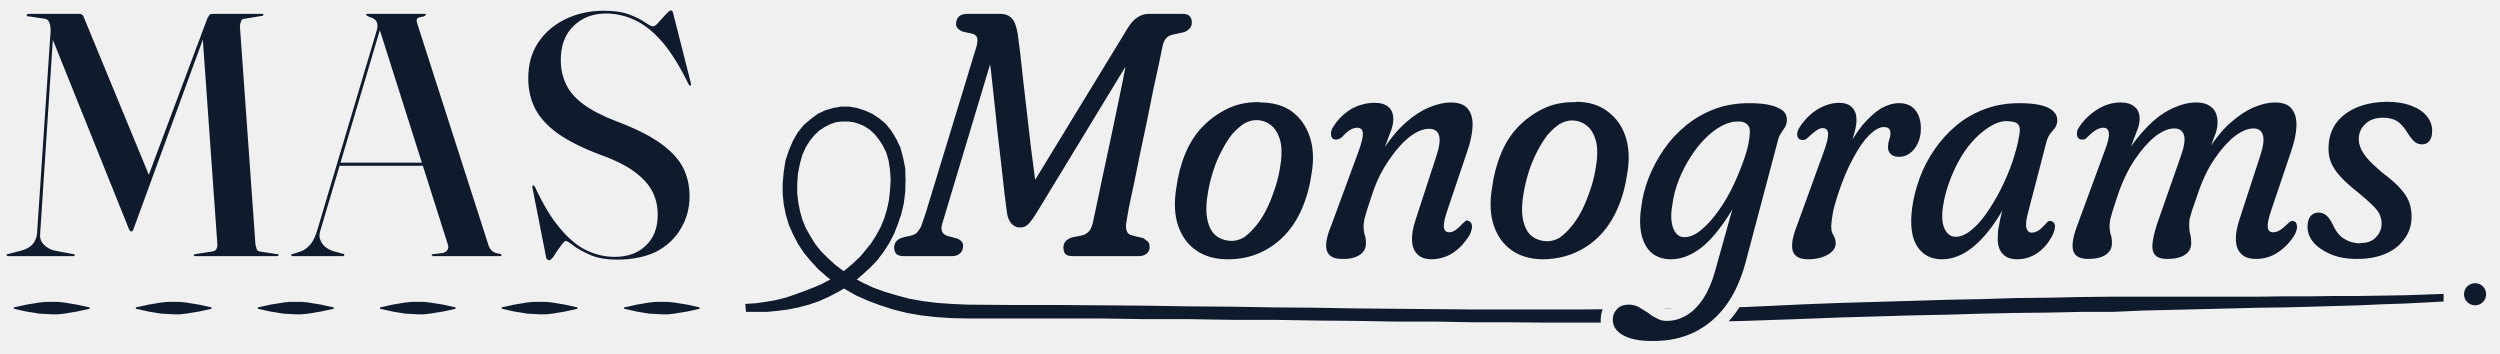
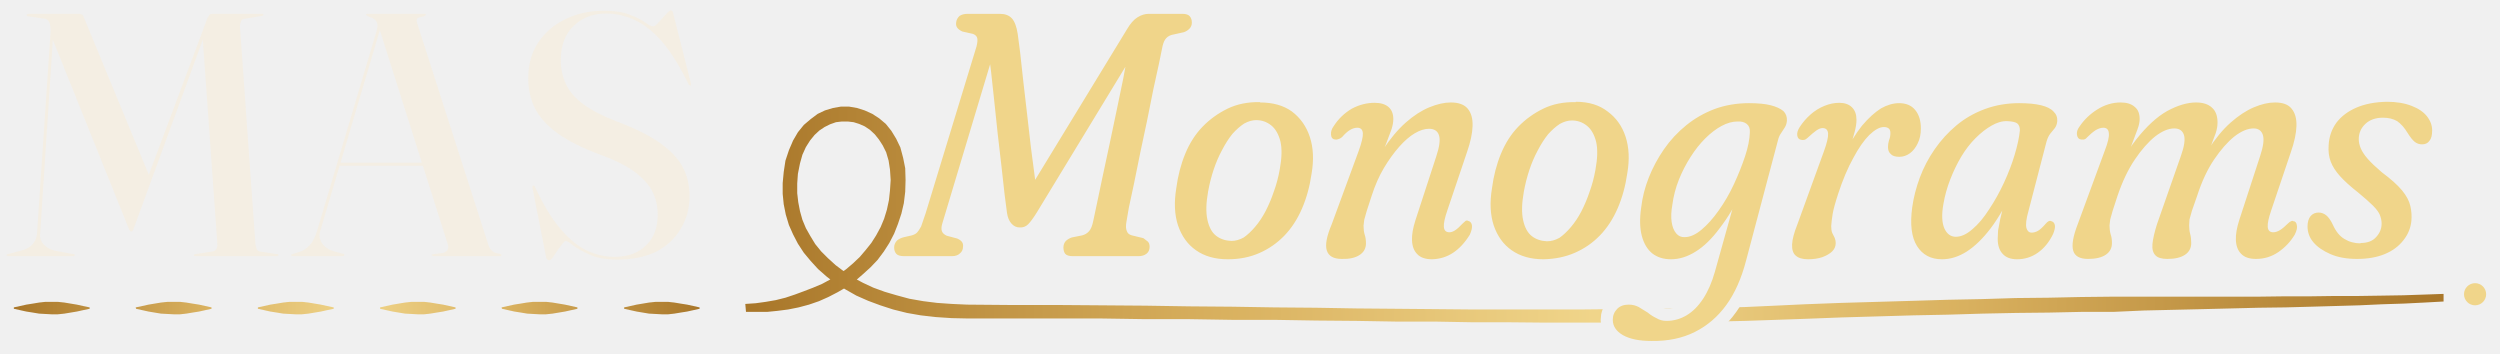
<svg xmlns="http://www.w3.org/2000/svg" viewBox="-2 -74 722.2 102" role="img" aria-label="MAS Monograms">
  <defs>
    <linearGradient id="k-gT" gradientTransform="rotate(0 .5 .5)">
-       <stop offset="0" style="stop-color:#0F1B2D" />
-       <stop offset="0.28" style="stop-color:#0F1B2D" />
-       <stop offset="0.5" style="stop-color:#0F1B2D" />
-       <stop offset="0.72" style="stop-color:#0F1B2D" />
-       <stop offset="1" style="stop-color:#0F1B2D" />
+       <stop offset="0" style="stop-color:#A9772A" />
+       <stop offset="0.28" style="stop-color:#D9B15F" />
+       <stop offset="0.5" style="stop-color:#F0D58A" />
+       <stop offset="0.72" style="stop-color:#D9B15F" />
+       <stop offset="1" style="stop-color:#A9772A" />
    </linearGradient>
    <mask id="k-mT" maskUnits="userSpaceOnUse" x="-12" y="-84" width="742.2" height="122">
      <rect x="-12" y="-84" width="742.2" height="122" fill="#fff" />
      <path d="M502.4 1.4q-2 7.6-5.7 12.7-3.7 5.2-9.1 7.8t-12.5 2.6q-5.3 0-8.3-1.7-2.9-1.7-2.9-4.4 0-1.9 1.3-3.2 1.2-1.2 3.3-1.2 1.6 0 2.9.7l2.6 1.6q1.2 1 2.5 1.6 1.3.8 2.9.8 3.1 0 5.8-1.6t4.8-4.8 3.4-7.8l7.1-25.4 1.2 1.2q-3.4 7.1-6.9 11.6-3.4 4.6-7 6.8-3.5 2.2-7.1 2.2-3.2 0-5.4-1.7-2.1-1.7-3-5-.9-3.4-.2-8.2.5-4.4 2.2-8.7t4.4-8.2 6.4-6.9 8.2-4.7q4.6-1.7 10-1.7 3.8 0 6.2.6t3.7 1.7q1.1 1.1 1 2.8-.1 1.1-.6 1.9l-1.1 1.7q-.6.8-.9 2.1Zm-21.3-16.2q-.5 2.8-.2 4.9t1.3 3.3 2.5 1.1q2.3 0 4.9-2.2 2.5-2.1 4.9-5.5 2.5-3.5 4.4-7.6t3.2-8 1.4-7q.1-1.6-.9-2.4t-2.7-.7q-2.2 0-4.6 1.3t-4.7 3.6-4.2 5.3q-2 3.1-3.4 6.6t-1.9 7.3" fill="#000" stroke="#000" stroke-width="7" stroke-linejoin="round" />
    </mask>
  </defs>
  <g style="fill:url(#k-gT)">
    <path d="M213.5 16.1h6.1l3-.3 3.1-.4 3-.6 3-.8 2.9-1 2.7-1.2 2.7-1.4 2.6-1.5 2.4-1.7 2.3-2 2.2-2 2-2.1 1.8-2.4 1.6-2.5 1.4-2.7 1.1-2.8 1-3 .7-3 .4-3.3.1-3.4-.1-3.4-.6-3-.8-3-1.2-2.5-1.4-2.3-1.6-2-1.9-1.6-2-1.3-2.2-1-2.2-.7-2.3-.4h-2.4l-2.3.4-2.3.7-2.1 1-2 1.5-2 1.7-1.7 2.1-1.4 2.4-1.2 2.8-1 3-.5 3.3-.3 3.2v3.1l.3 3 .6 3 .9 3 1.2 2.7 1.4 2.7 1.7 2.6 2 2.4 2.1 2.3 2.5 2.2 2.6 2 3 1.8 3 1.7 3.4 1.5 3.5 1.3 3.7 1.2 4 1 4 .7 4.4.5 4.5.3 4.6.1H316l13 .2h12.7l12.4.2h12.2l12 .2 11.6.1 11.4.2h11.2l11 .2H434l10.4.1h29.9l9.5-.1 9.3-.2 9-.2 8.8-.3 8.6-.3 10.5-.4 10.4-.3 10.3-.3 10-.2 10-.3 9.7-.2 9.5-.1 9.3-.2h9.2l8.9-.4 8.6-.2 8.5-.2 8.1-.2 8-.2 7.7-.1 7.4-.2 7.1-.2 6.9-.2 6.5-.3 6.3-.2 6-.3 5.5-.3v-2.2l-5.7.2-5.9.2-6.2.1-6.6.1h-6.8l-7.2.1h-7.4l-7.7.1h-42.1l-9.1.1-9.4.2-9.5.1-9.7.3-10 .2-10 .3-10.3.3-10.4.3-10.6.4-8.5.4-8.8.4-9 .2-9.3.2-9.4.2h-9.7l-10 .1h-31.3l-10.9-.1-11.1-.1-11.5-.1-11.6-.2-12-.1-12.2-.2-12.4-.1-12.7-.2-13-.1-13.2-.1h-13.5l-11.8-.1-4.4-.2-4.3-.3-4-.5-4-.7-3.7-1-3.4-1-3.3-1.2-3-1.4-3-1.6-2.5-1.7-2.4-1.8-2.2-2-2-2-1.7-2.1-1.4-2.3-1.3-2.3-1-2.4-.7-2.5-.5-2.6-.3-2.6V-21l.2-2.8.6-3 .7-2.5 1-2.2 1.2-1.9 1.3-1.6 1.4-1.3 1.5-1 1.6-.8 1.7-.6 1.7-.2h1.7l1.7.2 1.6.5 1.6.7 1.5 1 1.4 1.3 1.2 1.5L253-32l1 2 .7 2.4.4 2.6.2 3-.2 3-.3 2.8-.6 2.8-.8 2.6-1 2.4-1.3 2.4-1.4 2.2-1.6 2-1.7 2-2 1.9-2 1.7-2.2 1.5-2.3 1.4-2.4 1.3-2.6 1.1-2.6 1-2.7 1-2.7.9-2.8.7-2.9.5-2.9.4-3 .2Z" mask="url(#k-mT)" />
    <path d="m2 15.2 1.8.4 1.8.4 1.9.3 1.8.3 1.8.1 1.8.1h1.8l1.9-.2 1.8-.3 1.8-.3 1.8-.4 1.9-.4v-.4l-1.9-.4-1.8-.4-1.8-.3-1.8-.3-1.9-.2h-3.6l-1.8.2-1.8.3-1.9.3-1.8.4-1.8.4Zm35.3 0 1.8.4 1.8.4 1.8.3 1.8.3 1.9.1 1.8.1H50l1.8-.2 1.8-.3 1.9-.3 1.8-.4 1.8-.4v-.4l-1.8-.4-1.8-.4-1.9-.3-1.8-.3-1.8-.2h-3.6l-1.9.2-1.8.3-1.8.3-1.8.4-1.9.4Zm35.2 0 1.8.4 1.8.4 1.9.3 1.8.3 1.8.1 1.8.1h1.8l1.9-.2 1.8-.3 1.8-.3 1.8-.4 1.9-.4v-.4l-1.9-.4-1.8-.4-1.8-.3-1.8-.3-1.8-.2h-3.7l-1.8.2-1.8.3-1.9.3-1.8.4-1.8.4Zm35.3 0 1.8.4 1.8.4 1.8.3 1.8.3 1.9.1 1.8.1h1.8l1.8-.2 1.8-.3 1.9-.3 1.8-.4 1.8-.4v-.4l-1.8-.4-1.8-.4-1.9-.3-1.8-.3-1.8-.2h-3.6l-1.9.2-1.8.3-1.8.3-1.8.4-1.8.4Zm35.2 0 1.8.4 1.8.4 1.9.3 1.8.3 1.8.1 1.8.1h1.8l1.9-.2 1.8-.3 1.8-.3 1.8-.4 1.8-.4v-.4l-1.8-.4-1.8-.4-1.8-.3-1.8-.3-1.8-.2H152l-1.8.2-1.8.3-1.9.3-1.8.4-1.8.4Zm35.3 0 1.8.4 1.8.4 1.8.3 1.8.3 1.9.1 1.8.1h1.8l1.8-.2 1.8-.3 1.9-.3 1.8-.4 1.8-.4v-.4l-1.8-.4-1.8-.4-1.9-.3-1.8-.3-1.8-.2h-3.6l-1.9.2-1.8.3-1.8.3-1.8.4-1.8.4Z" />
  </g>
-   <circle cx="713" cy="11" r="3.2" style="fill:#0F1B2D" />
-   <path d="m41.2-23-1 1.6 17.7-47.3.6-1q.3-.3.8-.3H74l.1.3-.1.2-.4.1-4.8.8q-.8 0-1.1.6t-.4 1.5l4.5 63.2.4 1.4q.3.5 1.2.6l4.5.7h.4q.2.1.2.3l-.2.2-.3.1H54.5L54-.1v-.2l.1-.2.4-.1 4.5-.7q1-.1 1.4-.6t.4-1.4l-4.3-60.5.7-.4-20.5 56q-.2.7-.4.9l-.4.2-.2-.1-.3-.3-.3-.7-22.2-55.2.5-1.2L9.6-6.5q-.2 1.8 1 3.1t3.2 1.8l5.3 1h.3q.2.1.2.3l-.1.2-.3.1H.2L0-.1l-.1-.2v-.2l.4-.1 3.8-1q2-.5 3.2-1.7 1.2-1.3 1.4-3.2l3.8-56.8q.3-2.5-.1-3.8-.4-1.4-1.6-1.5l-4-.6-.9-.1q-.2-.1-.2-.3 0-.4.8-.4H21q.4 0 .8.3.3.2.5.9Zm54.7-4h26l.1.9H95.8ZM97.4-.3v.2L97 0H82.5l-.3-.1-.1-.2.1-.2.3-.1 2.2-.7q1.4-.4 2.8-1.9T89.8-8l17-57.1q.5-1.6 0-2.6t-2.1-1.4l-.7-.4-.3-.2.1-.2.4-.1H121v.3l-.2.2q-.1.2-.6.3-1.5.2-1.7.6-.3.4.1 1.6l20.5 63.8q.4 1.2 1.2 1.8t2.1.7l.4.2.1.2-.1.2-.3.1h-19.4l-.2-.1-.2-.2q0-.2.2-.2l.3-.1 2.7-.3q1.1-.3 1.4-1 .4-.6 0-1.7L107.5-66l1-1.9-17.8 60Q90-6 90.5-4.8q.5 1.4 1.7 2.3t3 1.3l1.8.5h.3q.2.1.2.3M176.4 1q-4.9 0-8-1.4T163.7-3q-1.7-1.4-2.3-1.4-.3 0-1 .9L159-1.6l-1.3 2q-.7.8-1 .8t-.5-.2q-.3-.2-.4-.5l-4-20.3v-.4l.1-.2h.3l.3.3q3.6 7.8 7.4 12.2 3.8 4.5 7.7 6.3t7.9 1.8q5.7 0 9-3.2 3.5-3.2 3.5-9 0-3.6-1.5-6.6t-5.1-5.7-10-5q-7.7-2.9-12.2-6.1-4.6-3.3-6.6-7.2t-2-8.8q0-5.9 2.8-10.2 2.9-4.4 7.8-6.8 5-2.5 11.3-2.5 4.4 0 7.3 1.1t4.6 2.3 2.3 1.1q.6 0 1.6-1.2l2-2.2q1.1-1.2 1.5-1.2l.3.1q.2.1.3.5l5.2 20.5v.4l-.1.3-.2-.1-.3-.2q-3.9-8-7.7-12.4t-7.9-6.3-8.3-1.9q-5.7 0-9.4 3.6-3.7 3.5-3.7 9.9 0 3.7 1.5 6.9 1.4 3.1 5 5.8 3.5 2.6 9.7 5 8 3 12.6 6.3t6.5 7 1.9 8.3q0 5.1-2.5 9.3-2.4 4.2-7.1 6.7Q182.8 1 176.3 1" style="fill:#0F1B2D" />
-   <path d="m297.7-17.3-4.6 1.7 30.5-50q1.4-2.4 3-3.4t3.2-1h9.8q1.5 0 2.1.7t.6 1.8-.7 1.8-1.6 1l-3.6.8q-1.2.4-1.8 1.3t-.9 2.6l-.9 4.4-1.6 7.3-1.8 9-2 9.4-1.8 8.9-1.5 7-.7 4.1q-.3 1.7.1 2.6.3 1 1.5 1.3l3.3.8 1.3 1q.5.5.5 1.5 0 1.3-.9 2t-2.3.7h-19q-1.6 0-2.2-.7-.5-.7-.5-1.8t.7-1.9q.8-.7 1.7-1l3-.6q1.2-.3 2-1.2t1.2-2.9l1-4.7 1.7-8.1 2.1-9.8 2.1-10 1.8-8.7 1.1-6 .9.4-27 44.4q-1.5 2.4-2.5 3.4t-2.5.9q-1.3 0-2.3-1.1t-1.3-3.1l-.7-5.4-.9-8.1-1.1-9.5-1-9.5-.9-8.3-.7-5.5 1.5-.2-14.9 49.6q-.4 1.4-.1 2.2t1.4 1.3l3 .8q1.9.8 1.7 2.3 0 1.3-.9 2-.8.8-2.3.8h-13.8q-1.7 0-2.3-.7t-.6-1.8.8-2q.8-.7 2.1-1l2.2-.5q1-.3 1.5-.8t1.2-1.8l1.3-3.8 14.7-48.2q.4-1.6.2-2.4t-1.2-1.2l-3.1-.7q-.9-.4-1.4-1t-.4-1.5q.1-1.2 1-2 .9-.6 2.3-.6h9.4q2.2 0 3.4 1.3t1.7 4.5l.7 5.4.9 8.2 1.1 9.5 1.1 9.6 1.1 8.4zM362-44.4q5.6 0 9.2 2.6 3.7 2.8 5.2 7.4t.5 10.5q-.8 5.6-2.8 10.2T369-5.9t-7.2 5-9.1 1.8q-5.5 0-9.2-2.6-3.6-2.5-5.2-7.2-1.5-4.6-.5-10.7.7-5.4 2.6-10t5-7.8 7.2-5.2 9.4-1.9m-8.3 40.1q1.8 0 3.6-1 1.7-1.2 3.3-3.1 1.7-2 3-4.5 1.4-2.7 2.4-5.7 1.1-3 1.7-6.4.9-4.9.2-8-.8-3.2-2.7-4.7t-4.3-1.5q-1.7 0-3.5 1-1.7 1.1-3.4 3-1.6 2-3 4.7-1.4 2.6-2.4 5.6t-1.6 6.3q-.9 5-.2 8.2t2.5 4.6 4.4 1.5m30-29.3q-1.1-.1-1.2-1.4t.8-2.5q2-3.1 5.2-5 3.2-1.7 6.6-1.7 2.6 0 4 1.2t1.4 3.5q0 1.3-.5 2.9l-1.5 4-2.3 5.9q-1.4 3.6-3 8.6l-1.6-.2q2.6-7.2 5.8-12.2 3.3-5 6.7-8t6.8-4.4 6.2-1.4q3.4 0 4.9 1.8t1.4 5-1.6 7.5l-5.7 16.9q-1.1 3.2-1 4.7.1 1.6 1.6 1.6.8 0 1.7-.6t2.2-2l.8-.7q.4-.2.7 0 .9.2 1.1 1.2t-.6 2.8q-2.1 3.4-4.8 5.2T411.7.9q-2.9 0-4.3-1.5-1.4-1.4-1.5-4-.1-2.4 1-5.8l6-18.4q1.4-4.2.8-6.1t-2.9-1.9q-1.9 0-4.1 1.3t-4.5 3.9-4.4 6.1-3.6 8.2l-1.4 4.3-.7 2.5-.2 1.7q0 1.4.3 2.5.4 1.1.4 2.6 0 2.2-1.9 3.4T385.6.8q-3.5 0-4.3-2.4t1.4-7.6l7.8-21.2q1.3-3.6 1.2-5.1-.1-1.6-1.6-1.6-1.1 0-2.2.7t-2.2 2q-.6.5-1.1.6-.5.2-.9.1m69.5-10.9q5.6 0 9.2 2.8 3.7 2.7 5.2 7.3t.5 10.5q-.8 5.6-2.8 10.2T460.2-6 453-1 443.9.9q-5.5 0-9.2-2.6-3.6-2.5-5.2-7.2-1.5-4.6-.5-10.7.7-5.4 2.6-10t5-7.8 7.2-5.2 9.4-1.9m-8.3 40.2q1.8 0 3.6-1 1.7-1.2 3.3-3.1 1.7-2 3-4.5 1.4-2.7 2.4-5.7 1.1-3 1.7-6.4.9-4.9.2-8-.8-3.2-2.7-4.7t-4.3-1.5q-1.7 0-3.5 1-1.7 1.1-3.4 3-1.6 2-3 4.7-1.4 2.6-2.4 5.6t-1.6 6.3q-.9 5-.2 8.2t2.5 4.6 4.4 1.5m57.5 5.6q-2 7.7-5.7 12.8t-9.1 7.8-12.5 2.6q-5.3 0-8.3-1.7-2.9-1.7-2.9-4.4 0-1.9 1.3-3.2 1.2-1.2 3.3-1.2 1.6 0 2.9.7l2.6 1.6q1.2 1 2.5 1.6 1.3.8 2.9.8 3.1 0 5.8-1.6t4.8-4.8 3.4-7.8l7.1-25.4 1.2 1.2q-3.4 7.1-6.9 11.6-3.4 4.6-7 6.8-3.5 2.2-7.1 2.2-3.2 0-5.4-1.7-2.1-1.7-3-5-.9-3.4-.2-8.2.5-4.4 2.2-8.7t4.4-8.2 6.4-6.9 8.2-4.7q4.6-1.7 10-1.7 3.8 0 6.2.6t3.7 1.7q1.1 1.1 1 2.8-.1 1.1-.6 1.9l-1.1 1.7q-.6.8-.9 2.1Zm-21.3-16.1q-.5 2.8-.2 4.9t1.3 3.3 2.5 1.1q2.3 0 4.9-2.2 2.5-2.1 4.9-5.5 2.5-3.5 4.4-7.6t3.2-8 1.4-7q.1-1.6-.9-2.4t-2.7-.7q-2.2 0-4.6 1.3t-4.7 3.6-4.2 5.3q-2 3.1-3.4 6.6t-1.9 7.3m37.3-18.8q-1-.1-1.2-1.2t.7-2.5q1.3-2 3.1-3.6t4-2.5 4.3-.9q2.4 0 3.7 1.3t1.3 3.6q0 1.5-.5 3.4t-1.3 4.6l-2.1 6.3-3 8.8-1.5-.1q2.2-7.4 4.7-12.7 2.6-5.2 5.3-8.6 2.8-3.3 5.5-5 2.7-1.5 5.2-1.5 3 0 4.6 1.9 1.7 2 1.7 5.4 0 2.5-.9 4.3-.9 1.9-2.3 2.9t-3 1q-1.8 0-2.5-.8-.8-.7-.8-2 0-1 .3-2 .4-.9.4-2.1 0-.9-.5-1.3t-1.4-.4q-1.8 0-4.2 2.3-2.3 2.3-4.6 6.6Q531-24.1 529-18q-1.3 4-1.6 5.9t-.4 3.4q0 1.3.3 2l.7 1.4q.3.7.3 1.5 0 1.4-1 2.4T524.4.3q-1.8.6-4.1.6-2.4 0-3.6-1.1-1.1-1-1-3.2t1.5-5.7l7.7-21.2q1.3-3.6 1.2-5.1-.1-1.6-1.6-1.6-.8 0-1.8.7t-2.5 2.1q-.5.5-1 .6t-.8 0M584-13.1q-1 3.5-.6 5 .4 1.3 1.5 1.3.9 0 1.8-.5t2.2-2q.5-.6.9-.8t.8 0q.8.2 1 1.1t-.5 2.6q-1.7 3.5-4.4 5.4t-6 1.9q-2.8 0-4.2-1.6-1.4-1.5-1.4-4.3l.1-2.4.6-3.2 1.1-4.6 1.9-6.5.9 2.1q-3.2 7-6.6 11.5t-7 6.8Q562.6.9 559 .9q-4.8 0-7.2-3.8t-1.4-11.2q.6-4.3 2.2-8.6t4.3-8.2 6.3-6.9 8.2-4.7 9.9-1.7q3.8 0 6.3.6t3.6 1.8q1.2 1.1 1.1 2.8-.1 1.2-.7 2l-1.3 1.6q-.7.9-1.1 2.3ZM559.4-15q-.8 4.5.3 7 1.1 2.4 3.3 2.4 2.3 0 4.8-2.2 2.5-2.1 4.8-5.7 2.4-3.6 4.3-7.7t3.1-8.1 1.5-7q0-1.4-.7-2t-2.9-.7-4.6 1.3q-2.3 1.3-4.6 3.6t-4.1 5.3-3.2 6.6-2 7.2m61.7 5.8 6.9-19.7q1.5-4.2.9-6.1t-2.8-1.9q-2.5 0-5.5 2.3-3 2.4-5.9 6.7t-5 10.5l-1.4 4.3-.7 2.5-.2 1.7q0 1.4.3 2.5.4 1.1.4 2.6 0 2.2-1.8 3.4T601.2.8q-3.6 0-4.3-2.4t1.3-7.6l7.8-21.2q1.4-3.6 1.2-5.1-.1-1.6-1.6-1.6-1 0-2.2.7-1.1.7-2.5 2.1-.4.5-.9.6h-.8q-1-.1-1.2-1.3t.7-2.4q2-3 5.2-5t6.7-2q2.7 0 4.1 1.3 1.4 1.1 1.4 3.5 0 1.3-.6 2.9l-1.5 4-2.3 5.9q-1.4 3.6-3 8.6l-1.6-.2q3.5-9.6 8-15.3t8.9-8.2q4.6-2.5 8.4-2.5 3 0 4.6 1.5 1.6 1.4 1.6 4.3 0 1.4-.5 3l-1.5 4-2.4 5.6-3.2 8-1-.5q2.7-7.2 5.8-12.1 3.2-5 6.6-8t6.7-4.4 6.1-1.4q3.4 0 4.8 1.8 1.5 1.8 1.4 5t-1.6 7.5l-5.7 16.9q-1.1 3.2-1 4.7.1 1.6 1.6 1.6.9 0 1.9-.6t2.4-2q.5-.5.9-.6.3-.2.6 0 .8 0 1 1.1.3 1-.6 2.8-1.8 3-4.7 5t-6.5 2q-2.9 0-4.3-1.5-1.4-1.4-1.5-4-.1-2.4 1-5.8l6-18.4q1.4-4.2.8-6.1t-2.7-1.9q-2.5 0-5.5 2.3-3 2.4-5.9 6.7t-4.9 10.5l-1.5 4.3-.7 2.5-.1 1.7q0 1.4.3 2.5t.3 2.6q0 2.2-1.8 3.4T624.1.8q-2.4 0-3.4-1-1.1-1.1-.9-3.3t1.3-5.7m58.8 5.4q3 0 4.5-1.7 1.6-1.7 1.6-3.9 0-1.2-.5-2.5-.5-1.2-2-2.7t-4.3-3.8q-3.3-2.6-5.2-4.7t-2.7-4.2-.6-4.8q.2-3.6 2.2-6.4 2.1-2.8 5.8-4.4t8.8-1.7q4.2 0 7.2 1.2 2.9 1.1 4.4 3t1.5 4.1q0 2.1-.8 3-.7 1-2.1 1-1.2 0-2.1-.7t-2.1-2.6q-1.3-2.2-3-3.4-1.7-1-4.1-1-3.2 0-5.1 1.8t-1.9 4.4q0 1.3.6 2.7t2 3 4.1 3.9q3.9 2.9 5.8 5.2t2.4 4.5.3 4.3q-.3 3.1-2.3 5.6-2 2.6-5.4 4t-8 1.4q-4.5 0-7.7-1.4T666.3-4t-1.7-4.6q0-1.9.9-3 .9-1 2.3-1 1.2 0 2.2.8t1.9 2.7q1.3 2.9 3.3 4.1 2.1 1.3 4.7 1.3" style="fill:#0F1B2D" />
+   <circle cx="713" cy="11" r="3.2" style="fill:#F0D58A" />
+   <path d="m41.2-23-1 1.6 17.7-47.3.6-1q.3-.3.8-.3H74l.1.3-.1.2-.4.1-4.8.8q-.8 0-1.1.6t-.4 1.5l4.5 63.2.4 1.4q.3.5 1.2.6l4.5.7h.4q.2.1.2.3l-.2.2-.3.1H54.5L54-.1v-.2l.1-.2.4-.1 4.5-.7q1-.1 1.4-.6t.4-1.4l-4.3-60.5.7-.4-20.5 56q-.2.7-.4.9l-.4.2-.2-.1-.3-.3-.3-.7-22.2-55.2.5-1.2L9.6-6.5q-.2 1.8 1 3.1t3.2 1.8l5.3 1h.3q.2.1.2.3l-.1.2-.3.1H.2L0-.1l-.1-.2v-.2l.4-.1 3.8-1q2-.5 3.2-1.7 1.2-1.3 1.4-3.2l3.8-56.8q.3-2.5-.1-3.8-.4-1.4-1.6-1.5l-4-.6-.9-.1q-.2-.1-.2-.3 0-.4.8-.4H21q.4 0 .8.3.3.2.5.9Zm54.7-4h26l.1.9H95.8ZM97.4-.3v.2L97 0H82.5l-.3-.1-.1-.2.1-.2.3-.1 2.2-.7q1.4-.4 2.8-1.9T89.8-8l17-57.1q.5-1.6 0-2.6t-2.1-1.4l-.7-.4-.3-.2.1-.2.4-.1H121v.3l-.2.2q-.1.2-.6.3-1.5.2-1.7.6-.3.4.1 1.6l20.5 63.8q.4 1.2 1.2 1.8t2.1.7l.4.2.1.2-.1.2-.3.1h-19.4l-.2-.1-.2-.2q0-.2.2-.2l.3-.1 2.7-.3q1.1-.3 1.4-1 .4-.6 0-1.7L107.5-66l1-1.9-17.8 60Q90-6 90.5-4.8q.5 1.4 1.7 2.3t3 1.3l1.8.5h.3q.2.1.2.3M176.4 1q-4.9 0-8-1.4T163.7-3q-1.7-1.4-2.3-1.4-.3 0-1 .9L159-1.6l-1.3 2q-.7.8-1 .8t-.5-.2q-.3-.2-.4-.5l-4-20.3v-.4l.1-.2h.3l.3.3q3.6 7.8 7.4 12.2 3.8 4.5 7.7 6.3t7.9 1.8q5.7 0 9-3.2 3.5-3.2 3.5-9 0-3.6-1.5-6.6t-5.1-5.7-10-5q-7.7-2.9-12.2-6.1-4.6-3.3-6.6-7.2t-2-8.8q0-5.9 2.8-10.2 2.9-4.4 7.8-6.8 5-2.5 11.3-2.5 4.4 0 7.3 1.1t4.6 2.3 2.3 1.1q.6 0 1.6-1.2l2-2.2q1.1-1.2 1.5-1.2l.3.1q.2.1.3.5l5.2 20.5v.4l-.1.3-.2-.1-.3-.2q-3.9-8-7.7-12.4t-7.9-6.3-8.3-1.9q-5.7 0-9.4 3.6-3.7 3.5-3.7 9.9 0 3.7 1.5 6.9 1.4 3.1 5 5.8 3.5 2.6 9.7 5 8 3 12.6 6.3t6.5 7 1.9 8.3q0 5.1-2.5 9.3-2.4 4.2-7.1 6.7Q182.8 1 176.3 1" style="fill:#F4EEE3" />
+   <path d="m297.7-17.3-4.6 1.7 30.5-50q1.4-2.4 3-3.4t3.2-1h9.8q1.5 0 2.1.7t.6 1.8-.7 1.8-1.6 1l-3.6.8q-1.2.4-1.8 1.3t-.9 2.6l-.9 4.4-1.6 7.3-1.8 9-2 9.4-1.8 8.9-1.5 7-.7 4.1q-.3 1.7.1 2.6.3 1 1.5 1.3l3.3.8 1.3 1q.5.5.5 1.5 0 1.3-.9 2t-2.3.7h-19q-1.6 0-2.2-.7-.5-.7-.5-1.8t.7-1.9q.8-.7 1.7-1l3-.6q1.2-.3 2-1.2t1.2-2.9l1-4.7 1.7-8.1 2.1-9.8 2.1-10 1.8-8.7 1.1-6 .9.4-27 44.4q-1.5 2.4-2.5 3.4t-2.5.9q-1.3 0-2.3-1.1t-1.3-3.1l-.7-5.4-.9-8.1-1.1-9.5-1-9.5-.9-8.3-.7-5.5 1.5-.2-14.9 49.6q-.4 1.4-.1 2.2t1.4 1.3l3 .8q1.9.8 1.7 2.3 0 1.3-.9 2-.8.8-2.3.8h-13.8q-1.7 0-2.3-.7t-.6-1.8.8-2q.8-.7 2.1-1l2.2-.5q1-.3 1.5-.8t1.2-1.8l1.3-3.8 14.7-48.2q.4-1.6.2-2.4t-1.2-1.2l-3.1-.7q-.9-.4-1.4-1t-.4-1.5q.1-1.2 1-2 .9-.6 2.3-.6h9.4q2.2 0 3.4 1.3t1.7 4.5l.7 5.4.9 8.2 1.1 9.5 1.1 9.6 1.1 8.4zM362-44.4q5.6 0 9.2 2.6 3.7 2.8 5.2 7.4t.5 10.5q-.8 5.6-2.8 10.2T369-5.9t-7.2 5-9.1 1.8q-5.5 0-9.2-2.6-3.6-2.5-5.2-7.2-1.5-4.6-.5-10.7.7-5.4 2.6-10t5-7.8 7.2-5.2 9.4-1.9m-8.3 40.1q1.8 0 3.6-1 1.7-1.2 3.3-3.1 1.7-2 3-4.5 1.4-2.7 2.4-5.7 1.1-3 1.7-6.4.9-4.9.2-8-.8-3.2-2.7-4.7t-4.3-1.5q-1.7 0-3.5 1-1.7 1.1-3.4 3-1.6 2-3 4.7-1.4 2.6-2.4 5.6t-1.6 6.3q-.9 5-.2 8.2t2.5 4.6 4.4 1.5m30-29.3q-1.1-.1-1.2-1.4t.8-2.5q2-3.1 5.2-5 3.2-1.7 6.6-1.7 2.6 0 4 1.2t1.4 3.5q0 1.3-.5 2.9l-1.5 4-2.3 5.9q-1.4 3.6-3 8.6l-1.6-.2q2.6-7.2 5.8-12.2 3.3-5 6.7-8t6.8-4.4 6.2-1.4q3.4 0 4.9 1.8t1.4 5-1.6 7.5l-5.7 16.9q-1.1 3.2-1 4.7.1 1.6 1.6 1.6.8 0 1.7-.6t2.2-2l.8-.7q.4-.2.7 0 .9.2 1.1 1.2t-.6 2.8q-2.1 3.4-4.8 5.2T411.7.9q-2.9 0-4.3-1.5-1.4-1.4-1.5-4-.1-2.4 1-5.8l6-18.4q1.4-4.2.8-6.1t-2.9-1.9q-1.9 0-4.1 1.3t-4.5 3.9-4.4 6.1-3.6 8.2l-1.4 4.3-.7 2.5-.2 1.7q0 1.4.3 2.5.4 1.1.4 2.6 0 2.2-1.9 3.4T385.6.8q-3.5 0-4.3-2.4t1.4-7.6l7.8-21.2q1.3-3.6 1.2-5.1-.1-1.6-1.6-1.6-1.1 0-2.2.7t-2.2 2q-.6.5-1.1.6-.5.2-.9.1m69.5-10.9q5.6 0 9.2 2.8 3.7 2.7 5.2 7.3t.5 10.5q-.8 5.6-2.8 10.2T460.2-6 453-1 443.9.9q-5.5 0-9.2-2.6-3.6-2.5-5.2-7.2-1.5-4.6-.5-10.7.7-5.4 2.6-10t5-7.8 7.2-5.2 9.4-1.9m-8.3 40.2q1.8 0 3.6-1 1.7-1.2 3.3-3.1 1.7-2 3-4.5 1.4-2.7 2.4-5.7 1.1-3 1.7-6.4.9-4.9.2-8-.8-3.2-2.7-4.7t-4.3-1.5q-1.7 0-3.5 1-1.7 1.1-3.4 3-1.6 2-3 4.7-1.4 2.6-2.4 5.6t-1.6 6.3q-.9 5-.2 8.2t2.5 4.6 4.4 1.5m57.5 5.6q-2 7.7-5.7 12.8t-9.1 7.8-12.5 2.6q-5.3 0-8.3-1.7-2.9-1.7-2.9-4.4 0-1.9 1.3-3.2 1.2-1.2 3.3-1.2 1.6 0 2.9.7l2.6 1.6q1.2 1 2.5 1.6 1.3.8 2.9.8 3.1 0 5.8-1.6t4.8-4.8 3.4-7.8l7.1-25.4 1.2 1.2q-3.4 7.1-6.9 11.6-3.4 4.6-7 6.8-3.5 2.2-7.1 2.2-3.2 0-5.4-1.7-2.1-1.7-3-5-.9-3.4-.2-8.2.5-4.4 2.2-8.7t4.4-8.2 6.4-6.9 8.2-4.7q4.6-1.7 10-1.7 3.8 0 6.2.6t3.7 1.7q1.1 1.1 1 2.8-.1 1.1-.6 1.9l-1.1 1.7q-.6.8-.9 2.1Zm-21.3-16.1q-.5 2.8-.2 4.9t1.3 3.3 2.5 1.1q2.3 0 4.9-2.2 2.5-2.1 4.9-5.5 2.5-3.5 4.4-7.6t3.2-8 1.4-7q.1-1.6-.9-2.4t-2.7-.7q-2.2 0-4.6 1.3t-4.7 3.6-4.2 5.3q-2 3.1-3.4 6.6t-1.9 7.3m37.3-18.8q-1-.1-1.2-1.2t.7-2.5q1.3-2 3.1-3.6t4-2.5 4.3-.9q2.4 0 3.7 1.3t1.3 3.6q0 1.5-.5 3.4t-1.3 4.6l-2.1 6.3-3 8.8-1.5-.1q2.2-7.4 4.7-12.7 2.6-5.2 5.3-8.6 2.8-3.3 5.5-5 2.7-1.5 5.2-1.5 3 0 4.6 1.9 1.7 2 1.7 5.4 0 2.5-.9 4.3-.9 1.9-2.3 2.9t-3 1q-1.8 0-2.5-.8-.8-.7-.8-2 0-1 .3-2 .4-.9.4-2.1 0-.9-.5-1.3t-1.4-.4q-1.8 0-4.2 2.3-2.3 2.3-4.6 6.6Q531-24.1 529-18q-1.3 4-1.6 5.9t-.4 3.4q0 1.3.3 2l.7 1.4q.3.7.3 1.5 0 1.4-1 2.4T524.4.3q-1.8.6-4.1.6-2.4 0-3.6-1.1-1.1-1-1-3.2t1.5-5.7l7.7-21.2q1.3-3.6 1.2-5.1-.1-1.6-1.6-1.6-.8 0-1.8.7t-2.5 2.1q-.5.5-1 .6t-.8 0M584-13.1q-1 3.5-.6 5 .4 1.3 1.5 1.3.9 0 1.8-.5t2.2-2q.5-.6.9-.8t.8 0q.8.2 1 1.1t-.5 2.6q-1.7 3.5-4.4 5.4t-6 1.9q-2.8 0-4.2-1.6-1.4-1.5-1.4-4.3l.1-2.4.6-3.2 1.1-4.6 1.9-6.5.9 2.1q-3.2 7-6.6 11.5t-7 6.8Q562.6.9 559 .9q-4.8 0-7.2-3.8t-1.4-11.2q.6-4.3 2.2-8.6t4.3-8.2 6.3-6.9 8.2-4.7 9.9-1.7q3.8 0 6.3.6t3.6 1.8q1.2 1.1 1.1 2.8-.1 1.2-.7 2l-1.3 1.6q-.7.9-1.1 2.3ZM559.4-15q-.8 4.5.3 7 1.1 2.4 3.3 2.4 2.3 0 4.8-2.2 2.5-2.1 4.8-5.7 2.4-3.6 4.3-7.7t3.1-8.1 1.5-7q0-1.4-.7-2t-2.9-.7-4.6 1.3q-2.3 1.3-4.6 3.6t-4.1 5.3-3.2 6.6-2 7.2m61.7 5.8 6.9-19.7q1.5-4.2.9-6.1t-2.8-1.9q-2.5 0-5.5 2.3-3 2.4-5.9 6.7t-5 10.5l-1.4 4.3-.7 2.5-.2 1.7q0 1.4.3 2.5.4 1.1.4 2.6 0 2.2-1.8 3.4T601.2.8q-3.6 0-4.3-2.4t1.3-7.6l7.8-21.2q1.4-3.6 1.2-5.1-.1-1.6-1.6-1.6-1 0-2.2.7-1.1.7-2.5 2.1-.4.5-.9.6h-.8q-1-.1-1.2-1.3t.7-2.4q2-3 5.2-5t6.7-2q2.7 0 4.1 1.3 1.4 1.1 1.4 3.5 0 1.3-.6 2.9l-1.5 4-2.3 5.9q-1.4 3.6-3 8.6l-1.6-.2q3.5-9.6 8-15.3t8.9-8.2q4.6-2.5 8.4-2.5 3 0 4.6 1.5 1.6 1.4 1.6 4.3 0 1.4-.5 3l-1.5 4-2.4 5.6-3.2 8-1-.5q2.7-7.2 5.8-12.1 3.2-5 6.6-8t6.7-4.4 6.1-1.4q3.4 0 4.8 1.8 1.5 1.8 1.4 5t-1.6 7.5l-5.7 16.9q-1.1 3.2-1 4.7.1 1.6 1.6 1.6.9 0 1.9-.6t2.4-2q.5-.5.9-.6.3-.2.6 0 .8 0 1 1.1.3 1-.6 2.8-1.8 3-4.7 5t-6.5 2q-2.9 0-4.3-1.5-1.4-1.4-1.5-4-.1-2.4 1-5.8l6-18.4q1.4-4.2.8-6.1t-2.7-1.9q-2.5 0-5.5 2.3-3 2.4-5.9 6.7t-4.9 10.5l-1.5 4.3-.7 2.5-.1 1.7q0 1.4.3 2.5t.3 2.6q0 2.2-1.8 3.4T624.1.8q-2.4 0-3.4-1-1.1-1.1-.9-3.3t1.3-5.7m58.8 5.4q3 0 4.5-1.7 1.6-1.7 1.6-3.9 0-1.2-.5-2.5-.5-1.2-2-2.7t-4.3-3.8q-3.3-2.6-5.2-4.7t-2.7-4.2-.6-4.8q.2-3.6 2.2-6.4 2.1-2.8 5.8-4.4t8.8-1.7q4.2 0 7.2 1.2 2.9 1.1 4.4 3t1.5 4.1q0 2.1-.8 3-.7 1-2.1 1-1.2 0-2.1-.7t-2.1-2.6q-1.3-2.2-3-3.4-1.7-1-4.1-1-3.2 0-5.1 1.8t-1.9 4.4q0 1.3.6 2.7t2 3 4.1 3.9q3.9 2.9 5.8 5.2t2.4 4.5.3 4.3q-.3 3.1-2.3 5.6-2 2.6-5.4 4t-8 1.4q-4.5 0-7.7-1.4T666.3-4t-1.7-4.6q0-1.9.9-3 .9-1 2.3-1 1.2 0 2.2.8t1.9 2.7q1.3 2.9 3.3 4.1 2.1 1.3 4.7 1.3" style="fill:#F0D58A" />
</svg>
